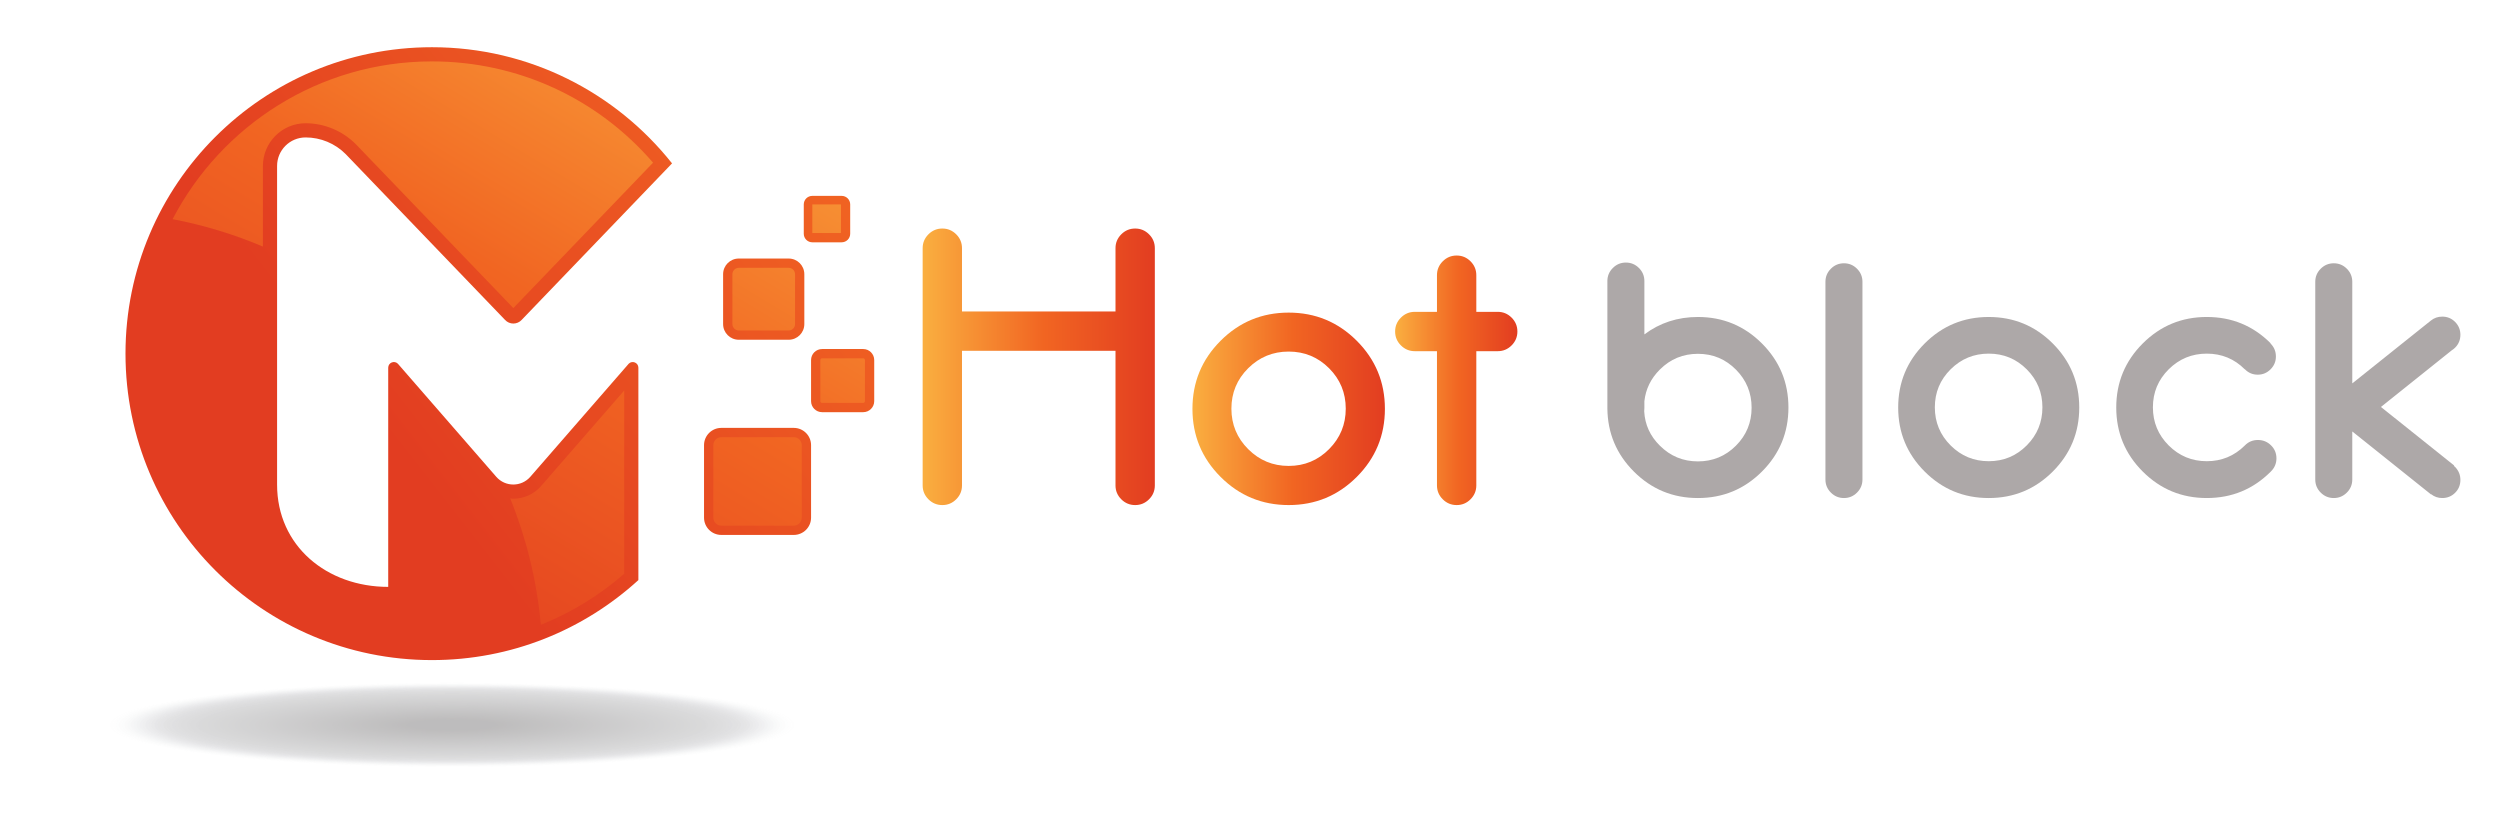
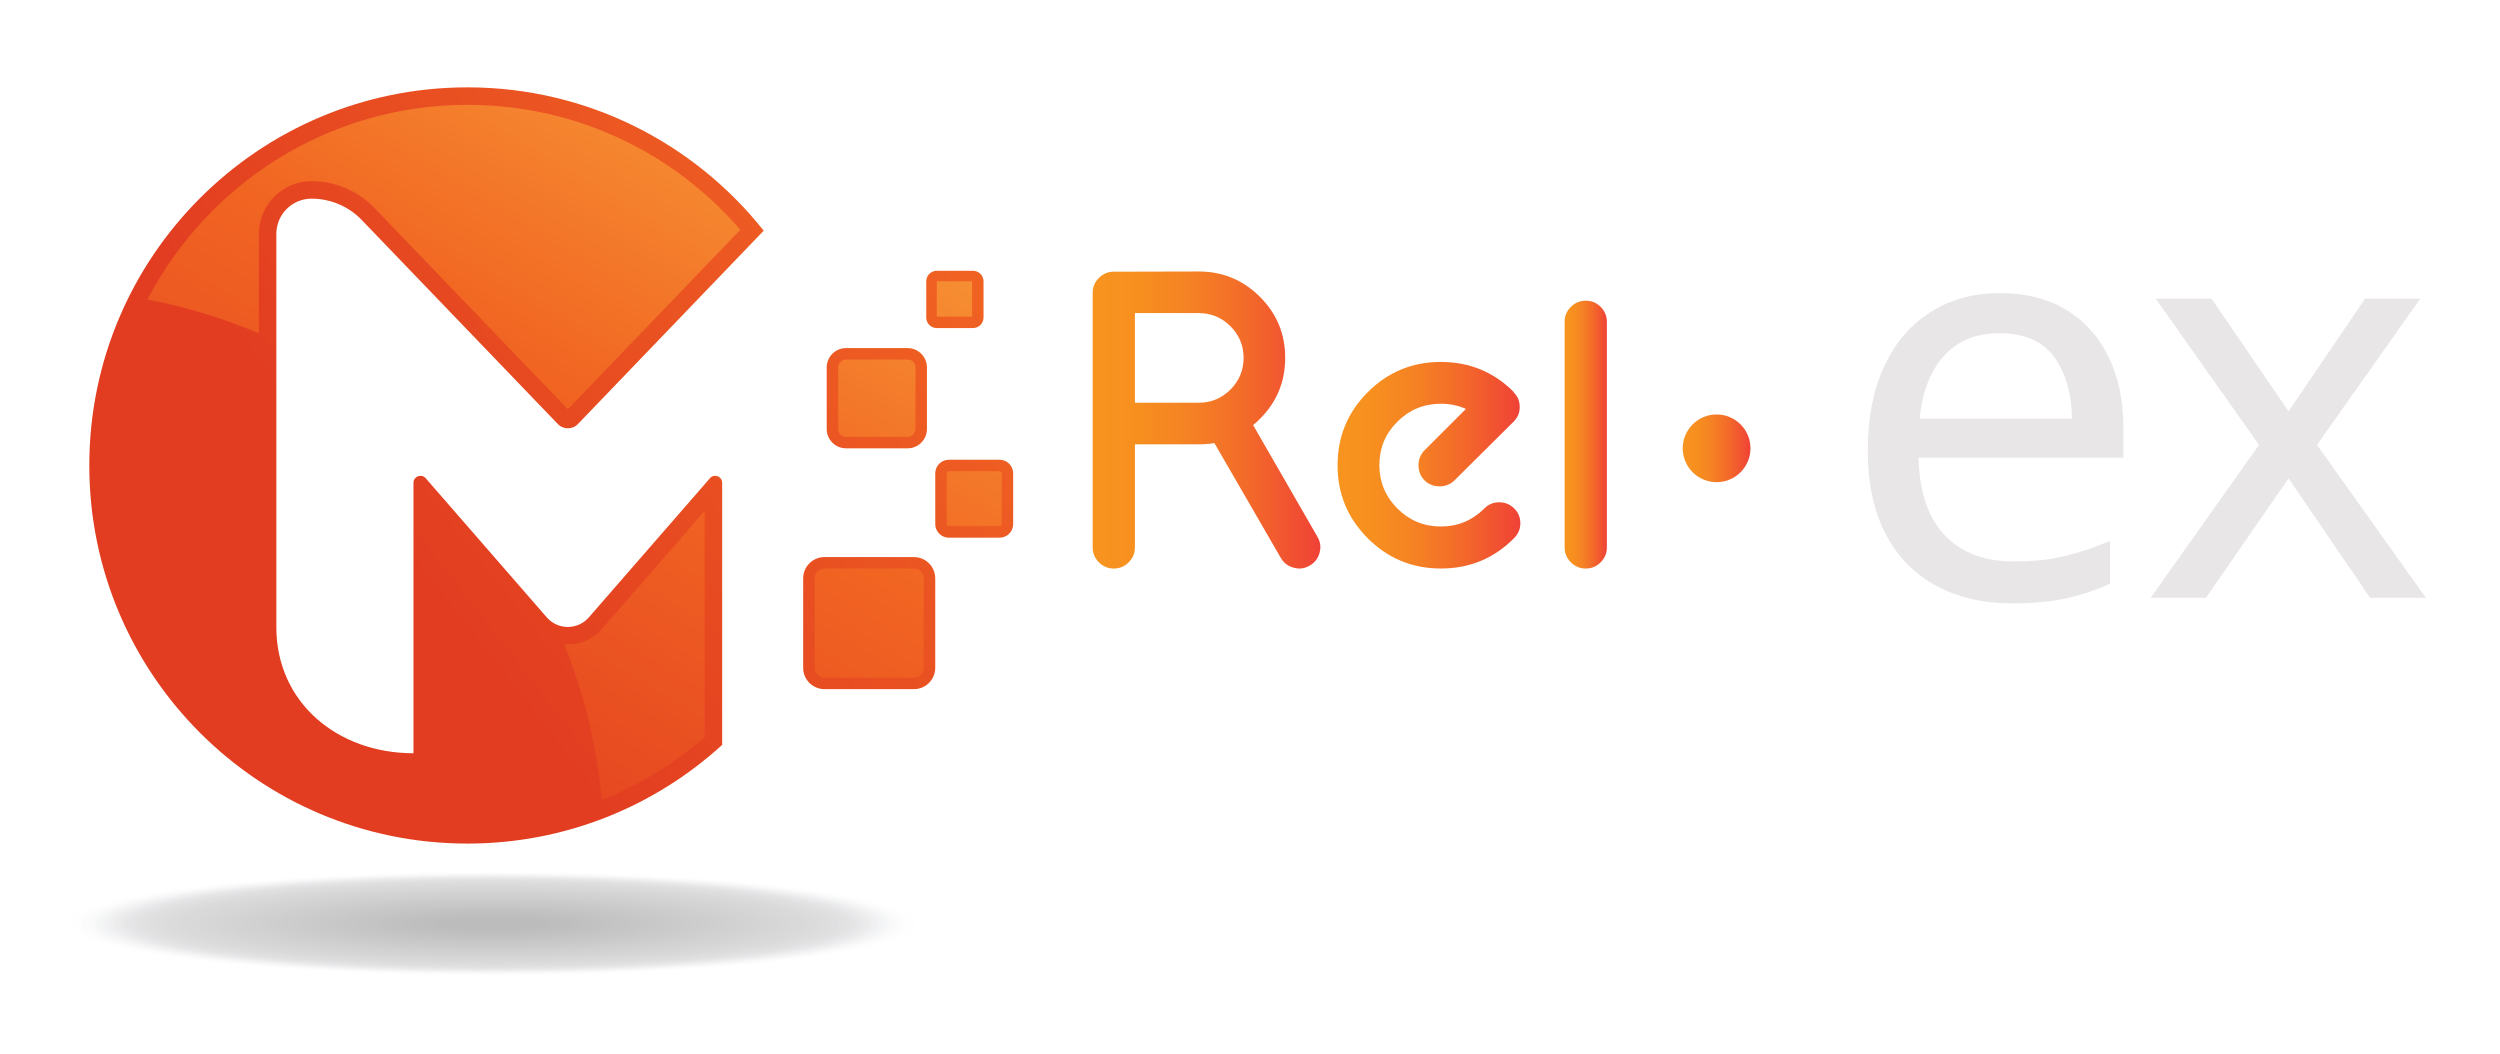
- <svg xmlns="http://www.w3.org/2000/svg" version="1.1" x="0px" y="0px" width="535.474px" height="175.491px" viewBox="0 0 535.474 175.491" enable-background="new 0 0 535.474 175.491" xml:space="preserve">
+ <svg xmlns="http://www.w3.org/2000/svg" version="1.1" x="0px" y="0px" width="510px" height="215px" viewBox="0 0 510 215" enable-background="new 0 0 510 215" xml:space="preserve">
  <g id="Layer_3">
</g>
  <g id="Layer_5">
    <g>
      <g>
        <g opacity="0.3">
-           <ellipse opacity="0" fill="#A6A8AB" cx="96.855" cy="155.277" rx="73.955" ry="9.179" />
-           <ellipse opacity="0.01" fill="#A5A7AA" cx="96.855" cy="155.277" rx="73.321" ry="9.101" />
-           <ellipse opacity="0.02" fill="#A3A5A8" cx="96.854" cy="155.277" rx="72.687" ry="9.022" />
-           <ellipse opacity="0.03" fill="#A2A4A7" cx="96.854" cy="155.277" rx="72.053" ry="8.943" />
-           <ellipse opacity="0.04" fill="#A1A3A5" cx="96.855" cy="155.277" rx="71.419" ry="8.864" />
-           <ellipse opacity="0.05" fill="#A0A1A4" cx="96.854" cy="155.277" rx="70.785" ry="8.786" />
-           <ellipse opacity="0.059" fill="#9EA0A3" cx="96.855" cy="155.277" rx="70.151" ry="8.707" />
-           <ellipse opacity="0.069" fill="#9D9FA1" cx="96.855" cy="155.277" rx="69.516" ry="8.628" />
-           <ellipse opacity="0.079" fill="#9C9DA0" cx="96.854" cy="155.277" rx="68.882" ry="8.55" />
-           <ellipse opacity="0.089" fill="#9A9C9F" cx="96.855" cy="155.277" rx="68.248" ry="8.471" />
-           <ellipse opacity="0.099" fill="#999A9D" cx="96.855" cy="155.277" rx="67.614" ry="8.392" />
-           <ellipse opacity="0.109" fill="#98999C" cx="96.855" cy="155.277" rx="66.98" ry="8.313" />
-           <ellipse opacity="0.119" fill="#96989A" cx="96.855" cy="155.277" rx="66.345" ry="8.234" />
-           <ellipse opacity="0.129" fill="#959699" cx="96.855" cy="155.277" rx="65.711" ry="8.156" />
-           <ellipse opacity="0.139" fill="#949598" cx="96.854" cy="155.277" rx="65.077" ry="8.077" />
-           <ellipse opacity="0.148" fill="#939496" cx="96.855" cy="155.277" rx="64.443" ry="7.998" />
-           <ellipse opacity="0.158" fill="#919295" cx="96.855" cy="155.277" rx="63.809" ry="7.919" />
-           <ellipse opacity="0.168" fill="#909194" cx="96.855" cy="155.277" rx="63.175" ry="7.841" />
-           <ellipse opacity="0.178" fill="#8F9092" cx="96.855" cy="155.277" rx="62.54" ry="7.762" />
-           <ellipse opacity="0.188" fill="#8D8E91" cx="96.854" cy="155.277" rx="61.906" ry="7.684" />
-           <ellipse opacity="0.198" fill="#8C8D8F" cx="96.855" cy="155.277" rx="61.272" ry="7.605" />
-           <ellipse opacity="0.208" fill="#8B8C8E" cx="96.855" cy="155.277" rx="60.638" ry="7.526" />
-           <ellipse opacity="0.218" fill="#898A8D" cx="96.854" cy="155.277" rx="60.004" ry="7.447" />
-           <ellipse opacity="0.228" fill="#88898B" cx="96.855" cy="155.277" rx="59.369" ry="7.369" />
-           <ellipse opacity="0.238" fill="#87878A" cx="96.855" cy="155.277" rx="58.735" ry="7.29" />
-           <ellipse opacity="0.247" fill="#868689" cx="96.855" cy="155.277" rx="58.101" ry="7.211" />
-           <ellipse opacity="0.257" fill="#848587" cx="96.855" cy="155.277" rx="57.467" ry="7.133" />
-           <ellipse opacity="0.267" fill="#838386" cx="96.855" cy="155.277" rx="56.833" ry="7.054" />
-           <ellipse opacity="0.277" fill="#828284" cx="96.855" cy="155.277" rx="56.199" ry="6.975" />
-           <ellipse opacity="0.287" fill="#808183" cx="96.854" cy="155.277" rx="55.564" ry="6.896" />
-           <ellipse opacity="0.297" fill="#7F7F82" cx="96.854" cy="155.277" rx="54.931" ry="6.818" />
-           <ellipse opacity="0.307" fill="#7E7E80" cx="96.855" cy="155.277" rx="54.296" ry="6.739" />
-           <ellipse opacity="0.317" fill="#7C7D7F" cx="96.854" cy="155.277" rx="53.662" ry="6.66" />
-           <ellipse opacity="0.327" fill="#7B7B7E" cx="96.855" cy="155.277" rx="53.028" ry="6.581" />
-           <ellipse opacity="0.337" fill="#7A7A7C" cx="96.855" cy="155.277" rx="52.394" ry="6.503" />
-           <ellipse opacity="0.346" fill="#79797B" cx="96.855" cy="155.277" rx="51.76" ry="6.424" />
-           <ellipse opacity="0.356" fill="#777779" cx="96.854" cy="155.277" rx="51.125" ry="6.346" />
-           <ellipse opacity="0.366" fill="#767678" cx="96.854" cy="155.277" rx="50.491" ry="6.267" />
-           <ellipse opacity="0.376" fill="#757477" cx="96.855" cy="155.277" rx="49.857" ry="6.188" />
-           <ellipse opacity="0.386" fill="#737375" cx="96.855" cy="155.277" rx="49.223" ry="6.109" />
-           <ellipse opacity="0.396" fill="#727274" cx="96.854" cy="155.277" rx="48.589" ry="6.03" />
-           <ellipse opacity="0.406" fill="#717073" cx="96.855" cy="155.277" rx="47.955" ry="5.952" />
-           <ellipse opacity="0.416" fill="#706F71" cx="96.854" cy="155.277" rx="47.32" ry="5.873" />
-           <ellipse opacity="0.426" fill="#6E6E70" cx="96.855" cy="155.277" rx="46.686" ry="5.795" />
-           <ellipse opacity="0.436" fill="#6D6C6E" cx="96.854" cy="155.277" rx="46.052" ry="5.716" />
-           <ellipse opacity="0.446" fill="#6C6B6D" cx="96.854" cy="155.277" rx="45.418" ry="5.637" />
-           <ellipse opacity="0.455" fill="#6A6A6C" cx="96.855" cy="155.277" rx="44.784" ry="5.558" />
-           <ellipse opacity="0.465" fill="#69686A" cx="96.854" cy="155.277" rx="44.149" ry="5.479" />
-           <ellipse opacity="0.475" fill="#686769" cx="96.854" cy="155.277" rx="43.516" ry="5.401" />
-           <ellipse opacity="0.485" fill="#666668" cx="96.855" cy="155.277" rx="42.881" ry="5.322" />
-           <ellipse opacity="0.495" fill="#656466" cx="96.854" cy="155.277" rx="42.247" ry="5.244" />
-           <ellipse opacity="0.505" fill="#646365" cx="96.855" cy="155.277" rx="41.613" ry="5.165" />
-           <ellipse opacity="0.515" fill="#636163" cx="96.855" cy="155.277" rx="40.979" ry="5.086" />
-           <ellipse opacity="0.525" fill="#616062" cx="96.854" cy="155.277" rx="40.345" ry="5.007" />
-           <ellipse opacity="0.535" fill="#605F61" cx="96.854" cy="155.277" rx="39.71" ry="4.929" />
-           <ellipse opacity="0.545" fill="#5F5D5F" cx="96.854" cy="155.277" rx="39.076" ry="4.85" />
-           <ellipse opacity="0.554" fill="#5D5C5E" cx="96.855" cy="155.277" rx="38.442" ry="4.771" />
-           <ellipse opacity="0.564" fill="#5C5B5D" cx="96.855" cy="155.277" rx="37.808" ry="4.692" />
-           <ellipse opacity="0.574" fill="#5B595B" cx="96.854" cy="155.277" rx="37.174" ry="4.614" />
-           <ellipse opacity="0.584" fill="#59585A" cx="96.854" cy="155.277" rx="36.54" ry="4.535" />
-           <ellipse opacity="0.594" fill="#585758" cx="96.854" cy="155.277" rx="35.905" ry="4.457" />
-           <ellipse opacity="0.604" fill="#575557" cx="96.854" cy="155.277" rx="35.271" ry="4.378" />
-           <ellipse opacity="0.614" fill="#565456" cx="96.855" cy="155.277" rx="34.637" ry="4.299" />
-           <ellipse opacity="0.624" fill="#545354" cx="96.854" cy="155.277" rx="34.003" ry="4.22" />
-           <ellipse opacity="0.634" fill="#535153" cx="96.855" cy="155.277" rx="33.369" ry="4.141" />
-           <ellipse opacity="0.644" fill="#525052" cx="96.854" cy="155.277" rx="32.734" ry="4.063" />
-           <ellipse opacity="0.653" fill="#504E50" cx="96.854" cy="155.277" rx="32.101" ry="3.984" />
-           <ellipse opacity="0.663" fill="#4F4D4F" cx="96.855" cy="155.277" rx="31.467" ry="3.905" />
-           <ellipse opacity="0.673" fill="#4E4C4D" cx="96.854" cy="155.277" rx="30.832" ry="3.826" />
-           <ellipse opacity="0.683" fill="#4D4A4C" cx="96.854" cy="155.277" rx="30.198" ry="3.748" />
-           <ellipse opacity="0.693" fill="#4B494B" cx="96.854" cy="155.277" rx="29.564" ry="3.669" />
-           <ellipse opacity="0.703" fill="#4A4849" cx="96.854" cy="155.277" rx="28.93" ry="3.59" />
-           <ellipse opacity="0.713" fill="#494648" cx="96.855" cy="155.277" rx="28.295" ry="3.512" />
-           <ellipse opacity="0.723" fill="#474547" cx="96.855" cy="155.277" rx="27.661" ry="3.433" />
-           <ellipse opacity="0.733" fill="#464445" cx="96.854" cy="155.277" rx="27.027" ry="3.354" />
-           <ellipse opacity="0.743" fill="#454244" cx="96.854" cy="155.277" rx="26.393" ry="3.275" />
-           <ellipse opacity="0.752" fill="#434142" cx="96.854" cy="155.277" rx="25.759" ry="3.197" />
-           <ellipse opacity="0.762" fill="#424041" cx="96.854" cy="155.277" rx="25.125" ry="3.118" />
-           <ellipse opacity="0.772" fill="#413E40" cx="96.854" cy="155.277" rx="24.491" ry="3.04" />
-           <ellipse opacity="0.782" fill="#403D3E" cx="96.854" cy="155.277" rx="23.856" ry="2.961" />
-           <ellipse opacity="0.792" fill="#3E3B3D" cx="96.854" cy="155.277" rx="23.222" ry="2.882" />
-           <ellipse opacity="0.802" fill="#3D3A3C" cx="96.854" cy="155.277" rx="22.588" ry="2.803" />
-           <ellipse opacity="0.812" fill="#3C393A" cx="96.855" cy="155.277" rx="21.954" ry="2.725" />
-           <ellipse opacity="0.822" fill="#3A3739" cx="96.855" cy="155.277" rx="21.32" ry="2.646" />
-           <ellipse opacity="0.832" fill="#393637" cx="96.854" cy="155.277" rx="20.686" ry="2.567" />
-           <ellipse opacity="0.842" fill="#383536" cx="96.854" cy="155.277" rx="20.051" ry="2.489" />
-           <ellipse opacity="0.852" fill="#363335" cx="96.854" cy="155.277" rx="19.417" ry="2.41" />
-           <ellipse opacity="0.861" fill="#353233" cx="96.854" cy="155.277" rx="18.783" ry="2.331" />
-           <ellipse opacity="0.871" fill="#343132" cx="96.855" cy="155.277" rx="18.149" ry="2.252" />
-           <ellipse opacity="0.881" fill="#332F31" cx="96.854" cy="155.277" rx="17.515" ry="2.173" />
-           <ellipse opacity="0.891" fill="#312E2F" cx="96.854" cy="155.277" rx="16.88" ry="2.095" />
-           <ellipse opacity="0.901" fill="#302D2E" cx="96.855" cy="155.277" rx="16.246" ry="2.016" />
-           <ellipse opacity="0.911" fill="#2F2B2C" cx="96.854" cy="155.277" rx="15.612" ry="1.938" />
-           <ellipse opacity="0.921" fill="#2D2A2B" cx="96.855" cy="155.277" rx="14.978" ry="1.858" />
-           <ellipse opacity="0.931" fill="#2C282A" cx="96.854" cy="155.277" rx="14.344" ry="1.78" />
-           <ellipse opacity="0.941" fill="#2B2728" cx="96.854" cy="155.277" rx="13.71" ry="1.701" />
-           <ellipse opacity="0.951" fill="#292627" cx="96.854" cy="155.277" rx="13.076" ry="1.623" />
-           <ellipse opacity="0.96" fill="#282426" cx="96.854" cy="155.277" rx="12.441" ry="1.544" />
-           <ellipse opacity="0.97" fill="#272324" cx="96.855" cy="155.277" rx="11.807" ry="1.465" />
-           <ellipse opacity="0.98" fill="#262223" cx="96.854" cy="155.277" rx="11.173" ry="1.386" />
-           <ellipse opacity="0.99" fill="#242021" cx="96.854" cy="155.277" rx="10.539" ry="1.308" />
-           <ellipse fill="#231F20" cx="96.854" cy="155.277" rx="9.905" ry="1.229" />
+           <ellipse opacity="0" fill="#A6A8AB" cx="100.454" cy="188.418" rx="86.915" ry="10.787" />
+           <ellipse opacity="0.01" fill="#A5A7AA" cx="100.454" cy="188.417" rx="86.169" ry="10.695" />
+           <ellipse opacity="0.02" fill="#A3A5A8" cx="100.454" cy="188.418" rx="85.424" ry="10.602" />
+           <ellipse opacity="0.03" fill="#A2A4A7" cx="100.454" cy="188.418" rx="84.678" ry="10.51" />
+           <ellipse opacity="0.04" fill="#A1A3A5" cx="100.454" cy="188.418" rx="83.934" ry="10.417" />
+           <ellipse opacity="0.05" fill="#A0A1A4" cx="100.454" cy="188.417" rx="83.188" ry="10.325" />
+           <ellipse opacity="0.059" fill="#9EA0A3" cx="100.454" cy="188.418" rx="82.443" ry="10.232" />
+           <ellipse opacity="0.069" fill="#9D9FA1" cx="100.454" cy="188.418" rx="81.698" ry="10.14" />
+           <ellipse opacity="0.079" fill="#9C9DA0" cx="100.454" cy="188.418" rx="80.952" ry="10.047" />
+           <ellipse opacity="0.089" fill="#9A9C9F" cx="100.454" cy="188.418" rx="80.207" ry="9.955" />
+           <ellipse opacity="0.099" fill="#999A9D" cx="100.454" cy="188.418" rx="79.462" ry="9.862" />
+           <ellipse opacity="0.109" fill="#98999C" cx="100.454" cy="188.418" rx="78.717" ry="9.77" />
+           <ellipse opacity="0.119" fill="#96989A" cx="100.454" cy="188.418" rx="77.971" ry="9.677" />
+           <ellipse opacity="0.129" fill="#959699" cx="100.454" cy="188.418" rx="77.226" ry="9.584" />
+           <ellipse opacity="0.139" fill="#949598" cx="100.454" cy="188.418" rx="76.48" ry="9.492" />
+           <ellipse opacity="0.148" fill="#939496" cx="100.454" cy="188.418" rx="75.735" ry="9.399" />
+           <ellipse opacity="0.158" fill="#919295" cx="100.454" cy="188.418" rx="74.99" ry="9.307" />
+           <ellipse opacity="0.168" fill="#909194" cx="100.454" cy="188.418" rx="74.245" ry="9.214" />
+           <ellipse opacity="0.178" fill="#8F9092" cx="100.454" cy="188.418" rx="73.499" ry="9.122" />
+           <ellipse opacity="0.188" fill="#8D8E91" cx="100.454" cy="188.418" rx="72.754" ry="9.03" />
+           <ellipse opacity="0.198" fill="#8C8D8F" cx="100.454" cy="188.418" rx="72.009" ry="8.937" />
+           <ellipse opacity="0.208" fill="#8B8C8E" cx="100.454" cy="188.418" rx="71.264" ry="8.845" />
+           <ellipse opacity="0.218" fill="#898A8D" cx="100.454" cy="188.418" rx="70.518" ry="8.752" />
+           <ellipse opacity="0.228" fill="#88898B" cx="100.454" cy="188.418" rx="69.773" ry="8.66" />
+           <ellipse opacity="0.238" fill="#87878A" cx="100.454" cy="188.418" rx="69.028" ry="8.567" />
+           <ellipse opacity="0.247" fill="#868689" cx="100.454" cy="188.418" rx="68.282" ry="8.475" />
+           <ellipse opacity="0.257" fill="#848587" cx="100.454" cy="188.418" rx="67.537" ry="8.382" />
+           <ellipse opacity="0.267" fill="#838386" cx="100.454" cy="188.418" rx="66.792" ry="8.29" />
+           <ellipse opacity="0.277" fill="#828284" cx="100.454" cy="188.418" rx="66.046" ry="8.197" />
+           <ellipse opacity="0.287" fill="#808183" cx="100.454" cy="188.418" rx="65.302" ry="8.104" />
+           <ellipse opacity="0.297" fill="#7F7F82" cx="100.454" cy="188.418" rx="64.556" ry="8.012" />
+           <ellipse opacity="0.307" fill="#7E7E80" cx="100.454" cy="188.418" rx="63.811" ry="7.919" />
+           <ellipse opacity="0.317" fill="#7C7D7F" cx="100.454" cy="188.418" rx="63.065" ry="7.827" />
+           <ellipse opacity="0.327" fill="#7B7B7E" cx="100.454" cy="188.418" rx="62.32" ry="7.734" />
+           <ellipse opacity="0.337" fill="#7A7A7C" cx="100.454" cy="188.418" rx="61.575" ry="7.642" />
+           <ellipse opacity="0.346" fill="#79797B" cx="100.454" cy="188.418" rx="60.83" ry="7.549" />
+           <ellipse opacity="0.356" fill="#777779" cx="100.454" cy="188.418" rx="60.084" ry="7.457" />
+           <ellipse opacity="0.366" fill="#767678" cx="100.454" cy="188.418" rx="59.339" ry="7.365" />
+           <ellipse opacity="0.376" fill="#757477" cx="100.454" cy="188.418" rx="58.594" ry="7.272" />
+           <ellipse opacity="0.386" fill="#737375" cx="100.454" cy="188.418" rx="57.848" ry="7.18" />
+           <ellipse opacity="0.396" fill="#727274" cx="100.454" cy="188.418" rx="57.103" ry="7.087" />
+           <ellipse opacity="0.406" fill="#717073" cx="100.454" cy="188.418" rx="56.358" ry="6.995" />
+           <ellipse opacity="0.416" fill="#706F71" cx="100.454" cy="188.418" rx="55.612" ry="6.902" />
+           <ellipse opacity="0.426" fill="#6E6E70" cx="100.454" cy="188.418" rx="54.867" ry="6.81" />
+           <ellipse opacity="0.436" fill="#6D6C6E" cx="100.454" cy="188.418" rx="54.122" ry="6.717" />
+           <ellipse opacity="0.446" fill="#6C6B6D" cx="100.454" cy="188.418" rx="53.376" ry="6.625" />
+           <ellipse opacity="0.455" fill="#6A6A6C" cx="100.454" cy="188.418" rx="52.632" ry="6.532" />
+           <ellipse opacity="0.465" fill="#69686A" cx="100.454" cy="188.418" rx="51.886" ry="6.439" />
+           <ellipse opacity="0.475" fill="#686769" cx="100.454" cy="188.418" rx="51.141" ry="6.347" />
+           <ellipse opacity="0.485" fill="#666668" cx="100.454" cy="188.418" rx="50.396" ry="6.254" />
+           <ellipse opacity="0.495" fill="#656466" cx="100.454" cy="188.418" rx="49.65" ry="6.162" />
+           <ellipse opacity="0.505" fill="#646365" cx="100.454" cy="188.418" rx="48.905" ry="6.069" />
+           <ellipse opacity="0.515" fill="#636163" cx="100.454" cy="188.418" rx="48.16" ry="5.977" />
+           <ellipse opacity="0.525" fill="#616062" cx="100.454" cy="188.418" rx="47.415" ry="5.885" />
+           <ellipse opacity="0.535" fill="#605F61" cx="100.454" cy="188.418" rx="46.669" ry="5.792" />
+           <ellipse opacity="0.545" fill="#5F5D5F" cx="100.454" cy="188.418" rx="45.924" ry="5.699" />
+           <ellipse opacity="0.554" fill="#5D5C5E" cx="100.454" cy="188.418" rx="45.178" ry="5.607" />
+           <ellipse opacity="0.564" fill="#5C5B5D" cx="100.454" cy="188.418" rx="44.433" ry="5.515" />
+           <ellipse opacity="0.574" fill="#5B595B" cx="100.454" cy="188.418" rx="43.688" ry="5.422" />
+           <ellipse opacity="0.584" fill="#59585A" cx="100.454" cy="188.418" rx="42.943" ry="5.329" />
+           <ellipse opacity="0.594" fill="#585758" cx="100.454" cy="188.418" rx="42.198" ry="5.237" />
+           <ellipse opacity="0.604" fill="#575557" cx="100.454" cy="188.418" rx="41.452" ry="5.145" />
+           <ellipse opacity="0.614" fill="#565456" cx="100.454" cy="188.418" rx="40.707" ry="5.052" />
+           <ellipse opacity="0.624" fill="#545354" cx="100.454" cy="188.418" rx="39.961" ry="4.959" />
+           <ellipse opacity="0.634" fill="#535153" cx="100.454" cy="188.418" rx="39.216" ry="4.867" />
+           <ellipse opacity="0.644" fill="#525052" cx="100.454" cy="188.418" rx="38.471" ry="4.774" />
+           <ellipse opacity="0.653" fill="#504E50" cx="100.454" cy="188.418" rx="37.726" ry="4.682" />
+           <ellipse opacity="0.663" fill="#4F4D4F" cx="100.454" cy="188.418" rx="36.98" ry="4.589" />
+           <ellipse opacity="0.673" fill="#4E4C4D" cx="100.454" cy="188.418" rx="36.235" ry="4.497" />
+           <ellipse opacity="0.683" fill="#4D4A4C" cx="100.454" cy="188.418" rx="35.49" ry="4.404" />
+           <ellipse opacity="0.693" fill="#4B494B" cx="100.454" cy="188.418" rx="34.745" ry="4.312" />
+           <ellipse opacity="0.703" fill="#4A4849" cx="100.454" cy="188.418" rx="34" ry="4.22" />
+           <ellipse opacity="0.713" fill="#494648" cx="100.454" cy="188.418" rx="33.254" ry="4.127" />
+           <ellipse opacity="0.723" fill="#474547" cx="100.454" cy="188.418" rx="32.508" ry="4.034" />
+           <ellipse opacity="0.733" fill="#464445" cx="100.454" cy="188.418" rx="31.763" ry="3.942" />
+           <ellipse opacity="0.743" fill="#454244" cx="100.454" cy="188.418" rx="31.018" ry="3.85" />
+           <ellipse opacity="0.752" fill="#434142" cx="100.454" cy="188.418" rx="30.273" ry="3.757" />
+           <ellipse opacity="0.762" fill="#424041" cx="100.454" cy="188.418" rx="29.527" ry="3.665" />
+           <ellipse opacity="0.772" fill="#413E40" cx="100.454" cy="188.418" rx="28.782" ry="3.572" />
+           <ellipse opacity="0.782" fill="#403D3E" cx="100.454" cy="188.418" rx="28.037" ry="3.479" />
+           <ellipse opacity="0.792" fill="#3E3B3D" cx="100.454" cy="188.418" rx="27.292" ry="3.387" />
+           <ellipse opacity="0.802" fill="#3D3A3C" cx="100.454" cy="188.418" rx="26.546" ry="3.294" />
+           <ellipse opacity="0.812" fill="#3C393A" cx="100.454" cy="188.418" rx="25.801" ry="3.202" />
+           <ellipse opacity="0.822" fill="#3A3739" cx="100.454" cy="188.418" rx="25.056" ry="3.109" />
+           <ellipse opacity="0.832" fill="#393637" cx="100.454" cy="188.418" rx="24.311" ry="3.017" />
+           <ellipse opacity="0.842" fill="#383536" cx="100.453" cy="188.418" rx="23.565" ry="2.924" />
+           <ellipse opacity="0.852" fill="#363335" cx="100.454" cy="188.418" rx="22.82" ry="2.832" />
+           <ellipse opacity="0.861" fill="#353233" cx="100.454" cy="188.418" rx="22.075" ry="2.739" />
+           <ellipse opacity="0.871" fill="#343132" cx="100.454" cy="188.418" rx="21.329" ry="2.647" />
+           <ellipse opacity="0.881" fill="#332F31" cx="100.454" cy="188.418" rx="20.584" ry="2.554" />
+           <ellipse opacity="0.891" fill="#312E2F" cx="100.453" cy="188.418" rx="19.839" ry="2.462" />
+           <ellipse opacity="0.901" fill="#302D2E" cx="100.454" cy="188.418" rx="19.094" ry="2.369" />
+           <ellipse opacity="0.911" fill="#2F2B2C" cx="100.454" cy="188.418" rx="18.348" ry="2.277" />
+           <ellipse opacity="0.921" fill="#2D2A2B" cx="100.454" cy="188.418" rx="17.603" ry="2.185" />
+           <ellipse opacity="0.931" fill="#2C282A" cx="100.454" cy="188.418" rx="16.857" ry="2.092" />
+           <ellipse opacity="0.941" fill="#2B2728" cx="100.454" cy="188.418" rx="16.113" ry="2" />
+           <ellipse opacity="0.951" fill="#292627" cx="100.454" cy="188.418" rx="15.367" ry="1.907" />
+           <ellipse opacity="0.96" fill="#282426" cx="100.453" cy="188.418" rx="14.622" ry="1.814" />
+           <ellipse opacity="0.97" fill="#272324" cx="100.454" cy="188.418" rx="13.876" ry="1.722" />
+           <ellipse opacity="0.98" fill="#262223" cx="100.454" cy="188.418" rx="13.131" ry="1.629" />
+           <ellipse opacity="0.99" fill="#242021" cx="100.454" cy="188.418" rx="12.386" ry="1.537" />
+           <ellipse fill="#231F20" cx="100.454" cy="188.418" rx="11.641" ry="1.444" />
        </g>
        <g>
          <g>
-             <linearGradient id="SVGID_1_" gradientUnits="userSpaceOnUse" x1="269.551" y1="-62.203" x2="77.968" y2="87.083">
-               <stop offset="0" style="stop-color:#FAAF40" />
-               <stop offset="0.522" style="stop-color:#F16522" />
-               <stop offset="1" style="stop-color:#E23D21" />
-             </linearGradient>
-             <path fill="url(#SVGID_1_)" d="M65.459,29.437h0.002c3.214,0,6.296,1.278,8.566,3.554l34.134,35.516       c0.96,1.059,2.626,1.059,3.586-0.001l32.198-33.511c-12.023-15.152-30.585-24.881-51.43-24.881       c-36.25,0-65.636,29.386-65.636,65.635c0,36.25,29.386,65.635,65.636,65.635c17.036,0,32.553-6.492,44.219-17.134V78.758       c0-1.079-1.306-1.619-2.068-0.855l-21.073,24.215c-1.93,2.217-5.373,2.217-7.302,0L85.218,77.903       c-0.761-0.764-2.066-0.224-2.066,0.855v46.946c-13.146,0-23.803-8.756-23.803-21.902V35.547       C59.348,32.172,62.085,29.437,65.459,29.437z" />
-             <linearGradient id="SVGID_2_" gradientUnits="userSpaceOnUse" x1="309.168" y1="-11.362" x2="117.584" y2="137.925">
-               <stop offset="0" style="stop-color:#FAAF40" />
-               <stop offset="0.522" style="stop-color:#F16522" />
-               <stop offset="1" style="stop-color:#E23D21" />
-             </linearGradient>
-             <path fill="url(#SVGID_2_)" d="M170.02,91.65h-15.523c-2.044,0-3.702,1.657-3.702,3.701v15.523       c0,2.045,1.658,3.702,3.702,3.702h15.523c2.045,0,3.702-1.657,3.702-3.702V95.351C173.722,93.307,172.065,91.65,170.02,91.65z" />
-             <linearGradient id="SVGID_3_" gradientUnits="userSpaceOnUse" x1="290.917" y1="-35.148" x2="99.34" y2="114.133">
-               <stop offset="0" style="stop-color:#FAAF40" />
-               <stop offset="0.522" style="stop-color:#F16522" />
-               <stop offset="1" style="stop-color:#E23D21" />
-             </linearGradient>
-             <path fill="url(#SVGID_3_)" d="M158.239,72.773h10.685c1.853,0,3.355-1.503,3.355-3.356V58.731       c0-1.853-1.502-3.356-3.355-3.356h-10.685c-1.854,0-3.357,1.503-3.357,3.356v10.686       C154.882,71.27,156.386,72.773,158.239,72.773z" />
-             <linearGradient id="SVGID_4_" gradientUnits="userSpaceOnUse" x1="304.942" y1="-15.459" x2="113.362" y2="133.825">
-               <stop offset="0" style="stop-color:#FAAF40" />
-               <stop offset="0.522" style="stop-color:#F16522" />
-               <stop offset="1" style="stop-color:#E23D21" />
-             </linearGradient>
-             <path fill="url(#SVGID_4_)" d="M184.885,74.758h-8.799c-1.306,0-2.364,1.058-2.364,2.363v8.8c0,1.305,1.059,2.363,2.364,2.363       h8.799c1.306,0,2.364-1.058,2.364-2.363v-8.8C187.249,75.815,186.191,74.758,184.885,74.758z" />
-             <linearGradient id="SVGID_5_" gradientUnits="userSpaceOnUse" x1="287.546" y1="-39.111" x2="95.96" y2="110.177">
-               <stop offset="0" style="stop-color:#FAAF40" />
-               <stop offset="0.522" style="stop-color:#F16522" />
-               <stop offset="1" style="stop-color:#E23D21" />
-             </linearGradient>
-             <path fill="url(#SVGID_5_)" d="M173.988,51.899h6.287c1.01,0,1.829-0.819,1.829-1.83v-6.286c0-1.01-0.819-1.829-1.829-1.829       h-6.287c-1.01,0-1.829,0.819-1.829,1.829v6.286C172.159,51.08,172.978,51.899,173.988,51.899z" />
+             <linearGradient id="SVGID_1_" gradientUnits="userSpaceOnUse" x1="303.412" y1="-67.172" x2="78.258" y2="108.273">
+               <stop offset="0" style="stop-color:#FAAF40" />
+               <stop offset="0.522" style="stop-color:#F16522" />
+               <stop offset="1" style="stop-color:#E23D21" />
+             </linearGradient>
+             <path fill="url(#SVGID_1_)" d="M63.557,40.526h0.002c3.777,0,7.399,1.503,10.067,4.177l40.115,41.739       c1.129,1.245,3.087,1.245,4.215,0l37.84-39.383c-14.13-17.807-35.944-29.241-60.442-29.241       c-42.602,0-77.137,34.535-77.137,77.137c0,42.601,34.535,77.136,77.137,77.136c20.021,0,38.257-7.629,51.968-20.136V98.49       c0-1.268-1.534-1.902-2.43-1.005l-24.766,28.458c-2.268,2.606-6.314,2.606-8.582,0L86.778,97.485       c-0.895-0.897-2.429-0.263-2.429,1.005v55.173c-15.449,0-27.974-10.291-27.974-25.74V47.708       C56.375,43.742,59.591,40.526,63.557,40.526z" />
+             <linearGradient id="SVGID_2_" gradientUnits="userSpaceOnUse" x1="349.97" y1="-7.42" x2="124.816" y2="168.025">
+               <stop offset="0" style="stop-color:#FAAF40" />
+               <stop offset="0.522" style="stop-color:#F16522" />
+               <stop offset="1" style="stop-color:#E23D21" />
+             </linearGradient>
+             <path fill="url(#SVGID_2_)" d="M186.44,113.642h-18.243c-2.402,0-4.351,1.948-4.351,4.35v18.243       c0,2.403,1.948,4.351,4.351,4.351h18.243c2.403,0,4.351-1.948,4.351-4.351v-18.243       C190.791,115.589,188.843,113.642,186.44,113.642z" />
+             <linearGradient id="SVGID_3_" gradientUnits="userSpaceOnUse" x1="328.522" y1="-35.377" x2="103.374" y2="140.064">
+               <stop offset="0" style="stop-color:#FAAF40" />
+               <stop offset="0.522" style="stop-color:#F16522" />
+               <stop offset="1" style="stop-color:#E23D21" />
+             </linearGradient>
+             <path fill="url(#SVGID_3_)" d="M172.595,91.457h12.557c2.179,0,3.944-1.766,3.944-3.944V74.955       c0-2.178-1.766-3.944-3.944-3.944h-12.557c-2.179,0-3.945,1.766-3.945,3.944v12.558       C168.65,89.69,170.417,91.457,172.595,91.457z" />
+             <linearGradient id="SVGID_4_" gradientUnits="userSpaceOnUse" x1="345.008" y1="-12.236" x2="119.853" y2="163.209">
+               <stop offset="0" style="stop-color:#FAAF40" />
+               <stop offset="0.522" style="stop-color:#F16522" />
+               <stop offset="1" style="stop-color:#E23D21" />
+             </linearGradient>
+             <path fill="url(#SVGID_4_)" d="M203.91,93.79h-10.341c-1.534,0-2.778,1.243-2.778,2.778v10.342       c0,1.534,1.244,2.778,2.778,2.778h10.341c1.535,0,2.778-1.244,2.778-2.778V96.567C206.688,95.033,205.445,93.79,203.91,93.79z" />
+             <linearGradient id="SVGID_5_" gradientUnits="userSpaceOnUse" x1="324.559" y1="-40.031" x2="99.404" y2="135.414">
+               <stop offset="0" style="stop-color:#FAAF40" />
+               <stop offset="0.522" style="stop-color:#F16522" />
+               <stop offset="1" style="stop-color:#E23D21" />
+             </linearGradient>
+             <path fill="url(#SVGID_5_)" d="M191.104,66.925h7.388c1.187,0,2.149-0.962,2.149-2.15v-7.387c0-1.188-0.963-2.15-2.149-2.15       h-7.388c-1.188,0-2.149,0.962-2.149,2.15v7.387C188.955,65.963,189.917,66.925,191.104,66.925z" />
          </g>
          <g>
-             <linearGradient id="SVGID_6_" gradientUnits="userSpaceOnUse" x1="189.089" y1="2.576" x2="99.518" y2="151.309">
-               <stop offset="0" style="stop-color:#FAAF40" />
-               <stop offset="0.522" style="stop-color:#F16522" />
-               <stop offset="1" style="stop-color:#E23D21" />
-             </linearGradient>
-             <path fill="url(#SVGID_6_)" d="M109.943,106.818c-0.222,0-0.436-0.052-0.655-0.07c3.445,8.532,5.702,17.627,6.555,27.083       c6.469-2.598,12.511-6.269,17.854-10.941V83.644l-17.812,20.468C114.389,105.833,112.221,106.818,109.943,106.818z" />
-             <linearGradient id="SVGID_7_" gradientUnits="userSpaceOnUse" x1="132.098" y1="-31.745" x2="42.527" y2="116.987">
-               <stop offset="0" style="stop-color:#FAAF40" />
-               <stop offset="0.522" style="stop-color:#F16522" />
-               <stop offset="1" style="stop-color:#E23D21" />
-             </linearGradient>
-             <path fill="url(#SVGID_7_)" d="M92.515,13.152c-24.131,0-45.103,13.734-55.547,33.787c6.7,1.286,13.178,3.26,19.344,5.877       V35.548c0-5.045,4.104-9.151,9.15-9.151c3.989,0,7.896,1.621,10.754,4.49l33.737,35.101l29.924-31.145       C127.952,21.023,110.838,13.152,92.515,13.152z" />
-             <linearGradient id="SVGID_8_" gradientUnits="userSpaceOnUse" x1="213.832" y1="17.477" x2="124.261" y2="166.21">
-               <stop offset="0" style="stop-color:#FAAF40" />
-               <stop offset="0.522" style="stop-color:#F16522" />
-               <stop offset="1" style="stop-color:#E23D21" />
-             </linearGradient>
-             <path fill="url(#SVGID_8_)" d="M170.02,93.639h-15.523c-0.942,0-1.71,0.771-1.71,1.714v15.521c0,0.943,0.768,1.714,1.71,1.714       h15.523c0.943,0,1.711-0.771,1.711-1.714V95.353C171.731,94.41,170.963,93.639,170.02,93.639z" />
-             <linearGradient id="SVGID_9_" gradientUnits="userSpaceOnUse" x1="197.317" y1="8.058" x2="107.746" y2="156.791">
-               <stop offset="0" style="stop-color:#FAAF40" />
-               <stop offset="0.522" style="stop-color:#F16522" />
-               <stop offset="1" style="stop-color:#E23D21" />
-             </linearGradient>
-             <path fill="url(#SVGID_9_)" d="M158.239,70.785h10.686c0.754,0,1.365-0.616,1.365-1.367V58.732       c0-0.751-0.611-1.367-1.365-1.367h-10.686c-0.753,0-1.366,0.616-1.366,1.367v10.685       C156.873,70.169,157.486,70.785,158.239,70.785z" />
-             <linearGradient id="SVGID_10_" gradientUnits="userSpaceOnUse" x1="217.08" y1="20.756" x2="127.508" y2="169.491">
-               <stop offset="0" style="stop-color:#FAAF40" />
-               <stop offset="0.522" style="stop-color:#F16522" />
-               <stop offset="1" style="stop-color:#E23D21" />
-             </linearGradient>
-             <path fill="url(#SVGID_10_)" d="M184.885,76.745h-8.799c-0.206,0-0.375,0.168-0.375,0.376v8.799       c0,0.208,0.169,0.376,0.375,0.376h8.799c0.206,0,0.373-0.168,0.373-0.376v-8.799C185.258,76.914,185.091,76.745,184.885,76.745       z" />
-             <linearGradient id="SVGID_11_" gradientUnits="userSpaceOnUse" x1="199.992" y1="8.758" x2="109.809" y2="158.507">
-               <stop offset="0" style="stop-color:#FAAF40" />
-               <stop offset="0.522" style="stop-color:#F16522" />
-               <stop offset="1" style="stop-color:#E23D21" />
-             </linearGradient>
-             <rect x="173.988" y="43.783" fill="url(#SVGID_11_)" width="6.13" height="6.127" />
+             <linearGradient id="SVGID_6_" gradientUnits="userSpaceOnUse" x1="208.851" y1="8.96" x2="103.584" y2="183.755">
+               <stop offset="0" style="stop-color:#FAAF40" />
+               <stop offset="0.522" style="stop-color:#F16522" />
+               <stop offset="1" style="stop-color:#E23D21" />
+             </linearGradient>
+             <path fill="url(#SVGID_6_)" d="M115.835,131.468c-0.261,0-0.512-0.061-0.77-0.083c4.049,10.027,6.701,20.716,7.703,31.829       c7.603-3.054,14.703-7.368,20.982-12.858v-46.122l-20.933,24.055C121.06,130.31,118.513,131.468,115.835,131.468z" />
+             <linearGradient id="SVGID_7_" gradientUnits="userSpaceOnUse" x1="141.872" y1="-31.377" x2="36.606" y2="143.418">
+               <stop offset="0" style="stop-color:#FAAF40" />
+               <stop offset="0.522" style="stop-color:#F16522" />
+               <stop offset="1" style="stop-color:#E23D21" />
+             </linearGradient>
+             <path fill="url(#SVGID_7_)" d="M95.354,21.389c-28.359,0-53.006,16.141-65.28,39.708c7.874,1.511,15.487,3.831,22.733,6.907       V47.709c0-5.929,4.822-10.755,10.753-10.755c4.688,0,9.279,1.905,12.64,5.277l39.648,41.251l35.168-36.603       C137,30.64,116.888,21.389,95.354,21.389z" />
+             <linearGradient id="SVGID_8_" gradientUnits="userSpaceOnUse" x1="237.929" y1="26.471" x2="132.661" y2="201.268">
+               <stop offset="0" style="stop-color:#FAAF40" />
+               <stop offset="0.522" style="stop-color:#F16522" />
+               <stop offset="1" style="stop-color:#E23D21" />
+             </linearGradient>
+             <path fill="url(#SVGID_8_)" d="M186.44,115.979h-18.243c-1.107,0-2.01,0.906-2.01,2.014v18.241c0,1.108,0.902,2.014,2.01,2.014       h18.243c1.108,0,2.011-0.906,2.011-2.014v-18.241C188.451,116.886,187.548,115.979,186.44,115.979z" />
+             <linearGradient id="SVGID_9_" gradientUnits="userSpaceOnUse" x1="218.52" y1="15.402" x2="113.254" y2="190.197">
+               <stop offset="0" style="stop-color:#FAAF40" />
+               <stop offset="0.522" style="stop-color:#F16522" />
+               <stop offset="1" style="stop-color:#E23D21" />
+             </linearGradient>
+             <path fill="url(#SVGID_9_)" d="M172.594,89.12h12.559c0.886,0,1.604-0.724,1.604-1.607V74.957c0-0.883-0.719-1.607-1.604-1.607       h-12.559c-0.885,0-1.604,0.724-1.604,1.607v12.557C170.99,88.396,171.709,89.12,172.594,89.12z" />
+             <linearGradient id="SVGID_10_" gradientUnits="userSpaceOnUse" x1="241.746" y1="30.326" x2="136.479" y2="205.121">
+               <stop offset="0" style="stop-color:#FAAF40" />
+               <stop offset="0.522" style="stop-color:#F16522" />
+               <stop offset="1" style="stop-color:#E23D21" />
+             </linearGradient>
+             <path fill="url(#SVGID_10_)" d="M203.911,96.125H193.57c-0.242,0-0.44,0.198-0.44,0.442v10.341c0,0.244,0.198,0.441,0.44,0.441       h10.341c0.241,0,0.438-0.198,0.438-0.441V96.567C204.348,96.323,204.152,96.125,203.911,96.125z" />
+             <linearGradient id="SVGID_11_" gradientUnits="userSpaceOnUse" x1="221.661" y1="16.23" x2="115.689" y2="192.196">
+               <stop offset="0" style="stop-color:#FAAF40" />
+               <stop offset="0.522" style="stop-color:#F16522" />
+               <stop offset="1" style="stop-color:#E23D21" />
+             </linearGradient>
+             <rect x="191.104" y="57.388" fill="url(#SVGID_11_)" width="7.204" height="7.2" />
          </g>
        </g>
      </g>
    </g>
+     <text transform="matrix(1 0 0 1 374.7646 121.9468)" fill="#E8E6E6" font-family="'Neon80s'" font-size="113.847">ex</text>
    <g>
-       <linearGradient id="SVGID_12_" gradientUnits="userSpaceOnUse" x1="197.623" y1="78.565" x2="247.355" y2="78.565">
-         <stop offset="0" style="stop-color:#FAAF40" />
-         <stop offset="0.522" style="stop-color:#F16522" />
-         <stop offset="1" style="stop-color:#E23D21" />
+       <linearGradient id="SVGID_12_" gradientUnits="userSpaceOnUse" x1="222.908" y1="85.682" x2="269.358" y2="85.682">
+         <stop offset="0" style="stop-color:#F7941E" />
+         <stop offset="0.199" style="stop-color:#F78F1F" />
+         <stop offset="0.434" style="stop-color:#F58124" />
+         <stop offset="0.687" style="stop-color:#F3692A" />
+         <stop offset="0.952" style="stop-color:#F04834" />
+         <stop offset="1" style="stop-color:#EF4136" />
      </linearGradient>
-       <path fill="url(#SVGID_12_)" d="M197.623,53.162c0-1.156,0.413-2.147,1.239-2.974s1.817-1.239,2.974-1.239    s2.148,0.413,2.974,1.239c0.826,0.826,1.239,1.817,1.239,2.974V66.71h32.879V53.162c0-1.156,0.413-2.147,1.239-2.974    s1.817-1.239,2.974-1.239c1.157,0,2.148,0.413,2.974,1.239s1.239,1.817,1.239,2.974v50.806c0,1.156-0.413,2.147-1.239,2.974    s-1.817,1.239-2.974,1.239c-1.156,0-2.147-0.413-2.974-1.239s-1.239-1.817-1.239-2.974V75.137h-32.879v28.831    c0,1.156-0.413,2.147-1.239,2.974c-0.826,0.826-1.817,1.239-2.974,1.239s-2.148-0.413-2.974-1.239s-1.239-1.817-1.239-2.974    V53.162z" />
-       <linearGradient id="SVGID_13_" gradientUnits="userSpaceOnUse" x1="255.409" y1="87.569" x2="296.632" y2="87.569">
-         <stop offset="0" style="stop-color:#FAAF40" />
-         <stop offset="0.522" style="stop-color:#F16522" />
-         <stop offset="1" style="stop-color:#E23D21" />
+       <path fill="url(#SVGID_12_)" d="M247.738,90.39c-1.042,0.169-2.111,0.253-3.209,0.253h-13.006v21.029    c0,1.183-0.422,2.196-1.267,3.041c-0.845,0.844-1.858,1.267-3.041,1.267s-2.196-0.422-3.041-1.267    c-0.844-0.845-1.267-1.858-1.267-3.041V59.733c0-1.183,0.422-2.196,1.267-3.041c0.845-0.844,1.858-1.267,3.041-1.267l17.313-0.042    c4.87,0,9.029,1.718,12.479,5.152c3.448,3.435,5.172,7.587,5.172,12.457c0,4.871-1.717,9.023-5.152,12.457    c-0.479,0.479-0.943,0.901-1.393,1.267l13.133,22.803c0.394,0.676,0.591,1.366,0.591,2.069c0,0.395-0.057,0.789-0.168,1.183    c-0.311,1.154-0.986,2.026-2.027,2.618c-0.676,0.395-1.366,0.591-2.069,0.591c-0.395,0-0.789-0.056-1.183-0.169    c-1.155-0.31-2.027-0.971-2.618-1.985L247.738,90.39z M244.528,63.871h-13.006v18.285h13.006c2.534,0,4.694-0.894,6.482-2.682    c1.788-1.788,2.682-3.948,2.682-6.482c0-2.505-0.894-4.652-2.682-6.439C249.222,64.765,247.062,63.871,244.528,63.871z" />
+       <linearGradient id="SVGID_13_" gradientUnits="userSpaceOnUse" x1="272.863" y1="94.908" x2="310.149" y2="94.908">
+         <stop offset="0" style="stop-color:#F7941E" />
+         <stop offset="0.199" style="stop-color:#F78F1F" />
+         <stop offset="0.434" style="stop-color:#F58124" />
+         <stop offset="0.687" style="stop-color:#F3692A" />
+         <stop offset="0.952" style="stop-color:#F04834" />
+         <stop offset="1" style="stop-color:#EF4136" />
      </linearGradient>
-       <path fill="url(#SVGID_13_)" d="M290.602,72.988c4.02,4.021,6.03,8.881,6.03,14.581s-2.011,10.561-6.03,14.581    c-4.021,4.021-8.881,6.03-14.581,6.03s-10.561-2.01-14.581-6.03c-4.021-4.021-6.031-8.881-6.031-14.581s2.01-10.561,6.031-14.581    c4.02-4.02,8.881-6.03,14.581-6.03S286.58,68.969,290.602,72.988z M276.021,75.302c-3.388,0-6.278,1.191-8.674,3.572    c-2.396,2.383-3.594,5.267-3.594,8.654c0,3.387,1.198,6.278,3.594,8.674s5.287,3.594,8.674,3.594c3.387,0,6.271-1.198,8.653-3.594    c2.381-2.396,3.572-5.287,3.572-8.674c0-3.388-1.191-6.271-3.572-8.654C282.291,76.493,279.407,75.302,276.021,75.302z" />
-       <linearGradient id="SVGID_14_" gradientUnits="userSpaceOnUse" x1="298.82" y1="81.456" x2="325.009" y2="81.456">
-         <stop offset="0" style="stop-color:#FAAF40" />
-         <stop offset="0.522" style="stop-color:#F16522" />
-         <stop offset="1" style="stop-color:#E23D21" />
+       <path fill="url(#SVGID_13_)" d="M299.043,83.422c-1.548-0.704-3.251-1.056-5.109-1.056c-3.462,0-6.418,1.218-8.867,3.652    c-2.45,2.436-3.674,5.384-3.674,8.847c0,3.462,1.224,6.418,3.674,8.867c2.449,2.449,5.405,3.674,8.867,3.674    c3.435,0,6.376-1.21,8.826-3.632c0.028-0.028,0.057-0.056,0.084-0.084c0.817-0.816,1.816-1.225,2.999-1.225    c1.182,0,2.195,0.416,3.04,1.246c0.845,0.831,1.267,1.837,1.267,3.02c0,1.182-0.422,2.196-1.267,3.04    c-0.028,0.029-0.057,0.057-0.084,0.084c-4.083,4.082-9.037,6.123-14.865,6.123c-5.827,0-10.796-2.055-14.906-6.165    c-4.11-4.11-6.165-9.079-6.165-14.907c0-5.827,2.055-10.795,6.165-14.906c4.109-4.11,9.079-6.165,14.906-6.165    c5.828,0,10.782,2.041,14.865,6.123l-0.043,0.042c0,0.028,0.015,0.042,0.043,0.042c0.816,0.816,1.224,1.815,1.224,2.998    c0,1.155-0.407,2.14-1.224,2.956l-12.078,11.993c-0.844,0.817-1.858,1.225-3.041,1.225c-1.21,0-2.237-0.408-3.083-1.225    c-0.817-0.845-1.224-1.872-1.224-3.083c0-1.182,0.407-2.195,1.224-3.04L299.043,83.422z" />
+       <linearGradient id="SVGID_14_" gradientUnits="userSpaceOnUse" x1="319.187" y1="88.658" x2="327.801" y2="88.658">
+         <stop offset="0" style="stop-color:#F7941E" />
+         <stop offset="0.199" style="stop-color:#F78F1F" />
+         <stop offset="0.434" style="stop-color:#F58124" />
+         <stop offset="0.687" style="stop-color:#F3692A" />
+         <stop offset="0.952" style="stop-color:#F04834" />
+         <stop offset="1" style="stop-color:#EF4136" />
      </linearGradient>
-       <path fill="url(#SVGID_14_)" d="M307.784,66.793v-7.849c0-1.156,0.413-2.147,1.239-2.974s1.817-1.239,2.975-1.239    c1.156,0,2.146,0.413,2.973,1.239s1.24,1.817,1.24,2.974v7.849h4.584c1.157,0,2.148,0.413,2.975,1.239    c0.826,0.825,1.239,1.817,1.239,2.974s-0.413,2.147-1.239,2.974s-1.817,1.239-2.975,1.239h-4.584v28.749    c0,1.156-0.414,2.147-1.24,2.974s-1.816,1.239-2.973,1.239c-1.157,0-2.148-0.413-2.975-1.239s-1.239-1.817-1.239-2.974V75.219    h-4.75c-1.157,0-2.147-0.413-2.974-1.239s-1.24-1.817-1.24-2.974s0.414-2.148,1.24-2.974c0.826-0.826,1.816-1.239,2.974-1.239    H307.784z" />
+       <path fill="url(#SVGID_14_)" d="M326.533,62.604c0.845,0.845,1.268,1.858,1.268,3.04v46.028c0,1.183-0.423,2.196-1.268,3.041    c-0.844,0.844-1.857,1.267-3.04,1.267s-2.195-0.422-3.04-1.267c-0.845-0.845-1.267-1.858-1.267-3.041V65.645    c0-1.182,0.422-2.195,1.267-3.04s1.857-1.267,3.04-1.267S325.689,61.76,326.533,62.604z" />
    </g>
-     <g>
-       <path fill="#ADA8A8" d="M344.283,60.201c0-1.088,0.389-2.021,1.166-2.798c0.777-0.777,1.71-1.166,2.798-1.166    s2.021,0.389,2.798,1.166c0.776,0.777,1.165,1.709,1.165,2.798v11.424c3.315-2.487,7.137-3.73,11.463-3.73    c5.362,0,9.935,1.891,13.717,5.673c3.782,3.783,5.674,8.354,5.674,13.717s-1.892,9.935-5.674,13.717    c-3.782,3.783-8.354,5.673-13.717,5.673s-9.935-1.891-13.717-5.673c-3.729-3.73-5.621-8.238-5.673-13.522V60.201z M355.513,95.445    c2.254,2.254,4.975,3.381,8.16,3.381c3.187,0,5.9-1.12,8.141-3.361c2.241-2.24,3.361-4.955,3.361-8.141    c0-3.187-1.12-5.906-3.361-8.16c-2.24-2.254-4.954-3.381-8.141-3.381c-3.186,0-5.906,1.127-8.16,3.381    c-1.917,1.917-3.018,4.171-3.303,6.761v1.477c0,0.233-0.013,0.466-0.039,0.699C352.327,90.951,353.44,93.399,355.513,95.445z" />
-       <path fill="#ADA8A8" d="M397.752,57.559c0.776,0.777,1.165,1.71,1.165,2.798v42.355c0,1.088-0.389,2.021-1.165,2.798    c-0.777,0.777-1.71,1.166-2.798,1.166s-2.021-0.389-2.798-1.166c-0.777-0.777-1.166-1.71-1.166-2.798V60.356    c0-1.088,0.389-2.021,1.166-2.798c0.777-0.777,1.71-1.166,2.798-1.166S396.975,56.782,397.752,57.559z" />
-       <path fill="#ADA8A8" d="M439.679,73.568c3.782,3.783,5.674,8.354,5.674,13.717s-1.892,9.935-5.674,13.717    c-3.782,3.783-8.354,5.673-13.717,5.673s-9.935-1.891-13.717-5.673c-3.782-3.782-5.673-8.354-5.673-13.717    s1.891-9.934,5.673-13.717c3.782-3.782,8.354-5.673,13.717-5.673S435.896,69.786,439.679,73.568z M425.962,75.744    c-3.186,0-5.906,1.121-8.16,3.361c-2.253,2.241-3.38,4.954-3.38,8.141c0,3.186,1.127,5.906,3.38,8.16    c2.254,2.253,4.975,3.38,8.16,3.38c3.187,0,5.9-1.127,8.141-3.38c2.241-2.254,3.361-4.974,3.361-8.16    c0-3.187-1.12-5.9-3.361-8.141C431.862,76.865,429.148,75.744,425.962,75.744z" />
-       <path fill="#ADA8A8" d="M486.309,73.568c0,0.026,0.013,0.039,0.039,0.039c0.751,0.751,1.126,1.671,1.126,2.759    c0,1.063-0.382,1.976-1.146,2.74c-0.765,0.764-1.678,1.146-2.74,1.146c-1.088,0-2.008-0.389-2.759-1.166h-0.038    c-2.229-2.228-4.936-3.342-8.122-3.342c-3.186,0-5.906,1.121-8.16,3.361c-2.253,2.241-3.38,4.954-3.38,8.141    c0,3.186,1.127,5.906,3.38,8.16c2.254,2.253,4.975,3.38,8.16,3.38c3.16,0,5.868-1.113,8.122-3.342    c0.025-0.025,0.051-0.051,0.077-0.078c0.751-0.751,1.671-1.127,2.759-1.127s2.021,0.383,2.798,1.146    c0.777,0.764,1.166,1.69,1.166,2.778s-0.389,2.021-1.166,2.798c-0.026,0.026-0.052,0.052-0.077,0.078    c-3.757,3.756-8.316,5.634-13.679,5.634s-9.935-1.891-13.717-5.673c-3.782-3.782-5.673-8.354-5.673-13.717    s1.891-9.934,5.673-13.717c3.782-3.782,8.354-5.673,13.717-5.673s9.922,1.878,13.679,5.634L486.309,73.568z" />
-       <path fill="#ADA8A8" d="M503.833,92.414v10.297c0,1.088-0.389,2.021-1.165,2.798c-0.777,0.777-1.71,1.166-2.798,1.166    s-2.021-0.389-2.798-1.166c-0.777-0.777-1.166-1.71-1.166-2.798V60.356c0-1.088,0.389-2.021,1.166-2.798    c0.777-0.777,1.71-1.166,2.798-1.166s2.021,0.389,2.798,1.166c0.776,0.777,1.165,1.71,1.165,2.798v21.76l16.825-13.445    c0.7-0.569,1.516-0.855,2.448-0.855c1.088,0,2.008,0.383,2.759,1.146c0.751,0.765,1.127,1.678,1.127,2.739    c0,1.088-0.376,2.008-1.127,2.759c-0.232,0.233-0.479,0.427-0.738,0.583l-15.154,12.124l15.698,12.551l-0.077,0.078    c0.104,0.078,0.194,0.156,0.271,0.233c0.751,0.777,1.127,1.697,1.127,2.759c0,1.088-0.376,2.008-1.127,2.759    c-0.751,0.752-1.671,1.127-2.759,1.127c-0.907,0-1.696-0.272-2.37-0.816l-0.039,0.039L503.833,92.414z" />
-     </g>
+     <linearGradient id="SVGID_15_" gradientUnits="userSpaceOnUse" x1="343.278" y1="91.456" x2="357.093" y2="91.456">
+       <stop offset="0" style="stop-color:#F7941E" />
+       <stop offset="0.199" style="stop-color:#F78F1F" />
+       <stop offset="0.434" style="stop-color:#F58124" />
+       <stop offset="0.687" style="stop-color:#F3692A" />
+       <stop offset="0.952" style="stop-color:#F04834" />
+       <stop offset="1" style="stop-color:#EF4136" />
+     </linearGradient>
+     <circle fill="url(#SVGID_15_)" cx="350.186" cy="91.456" r="6.907" />
  </g>
</svg>
